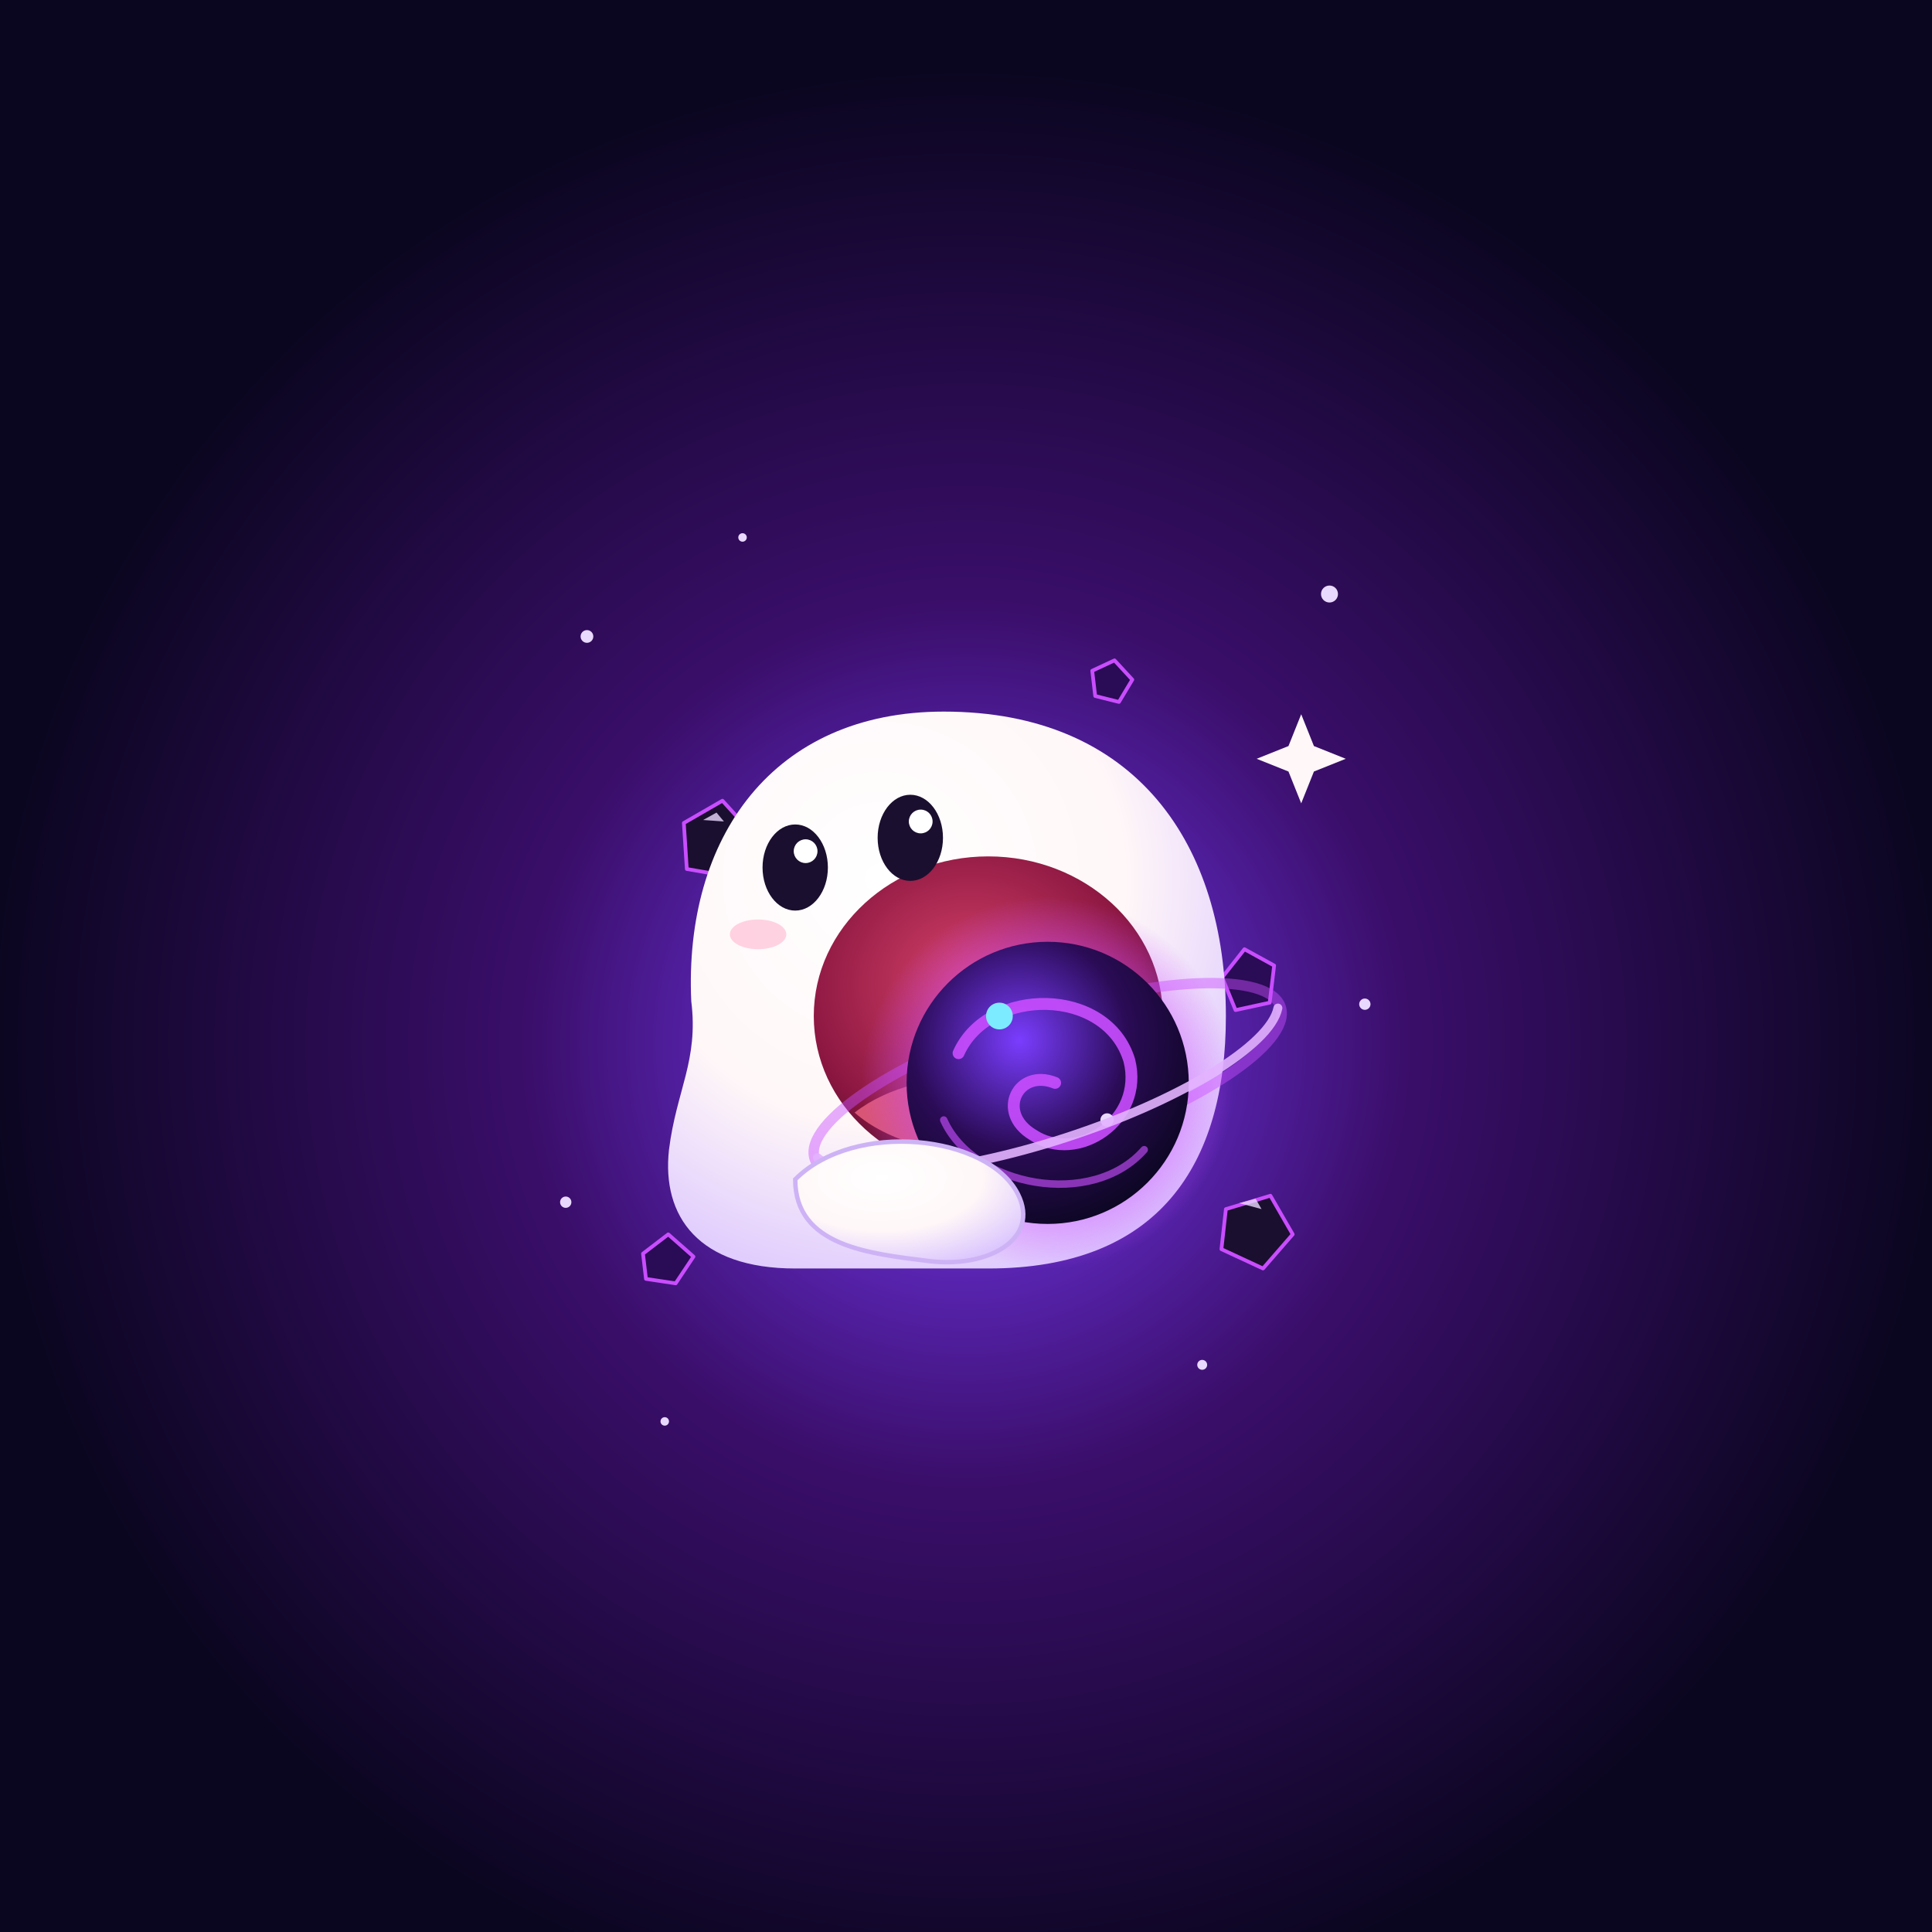
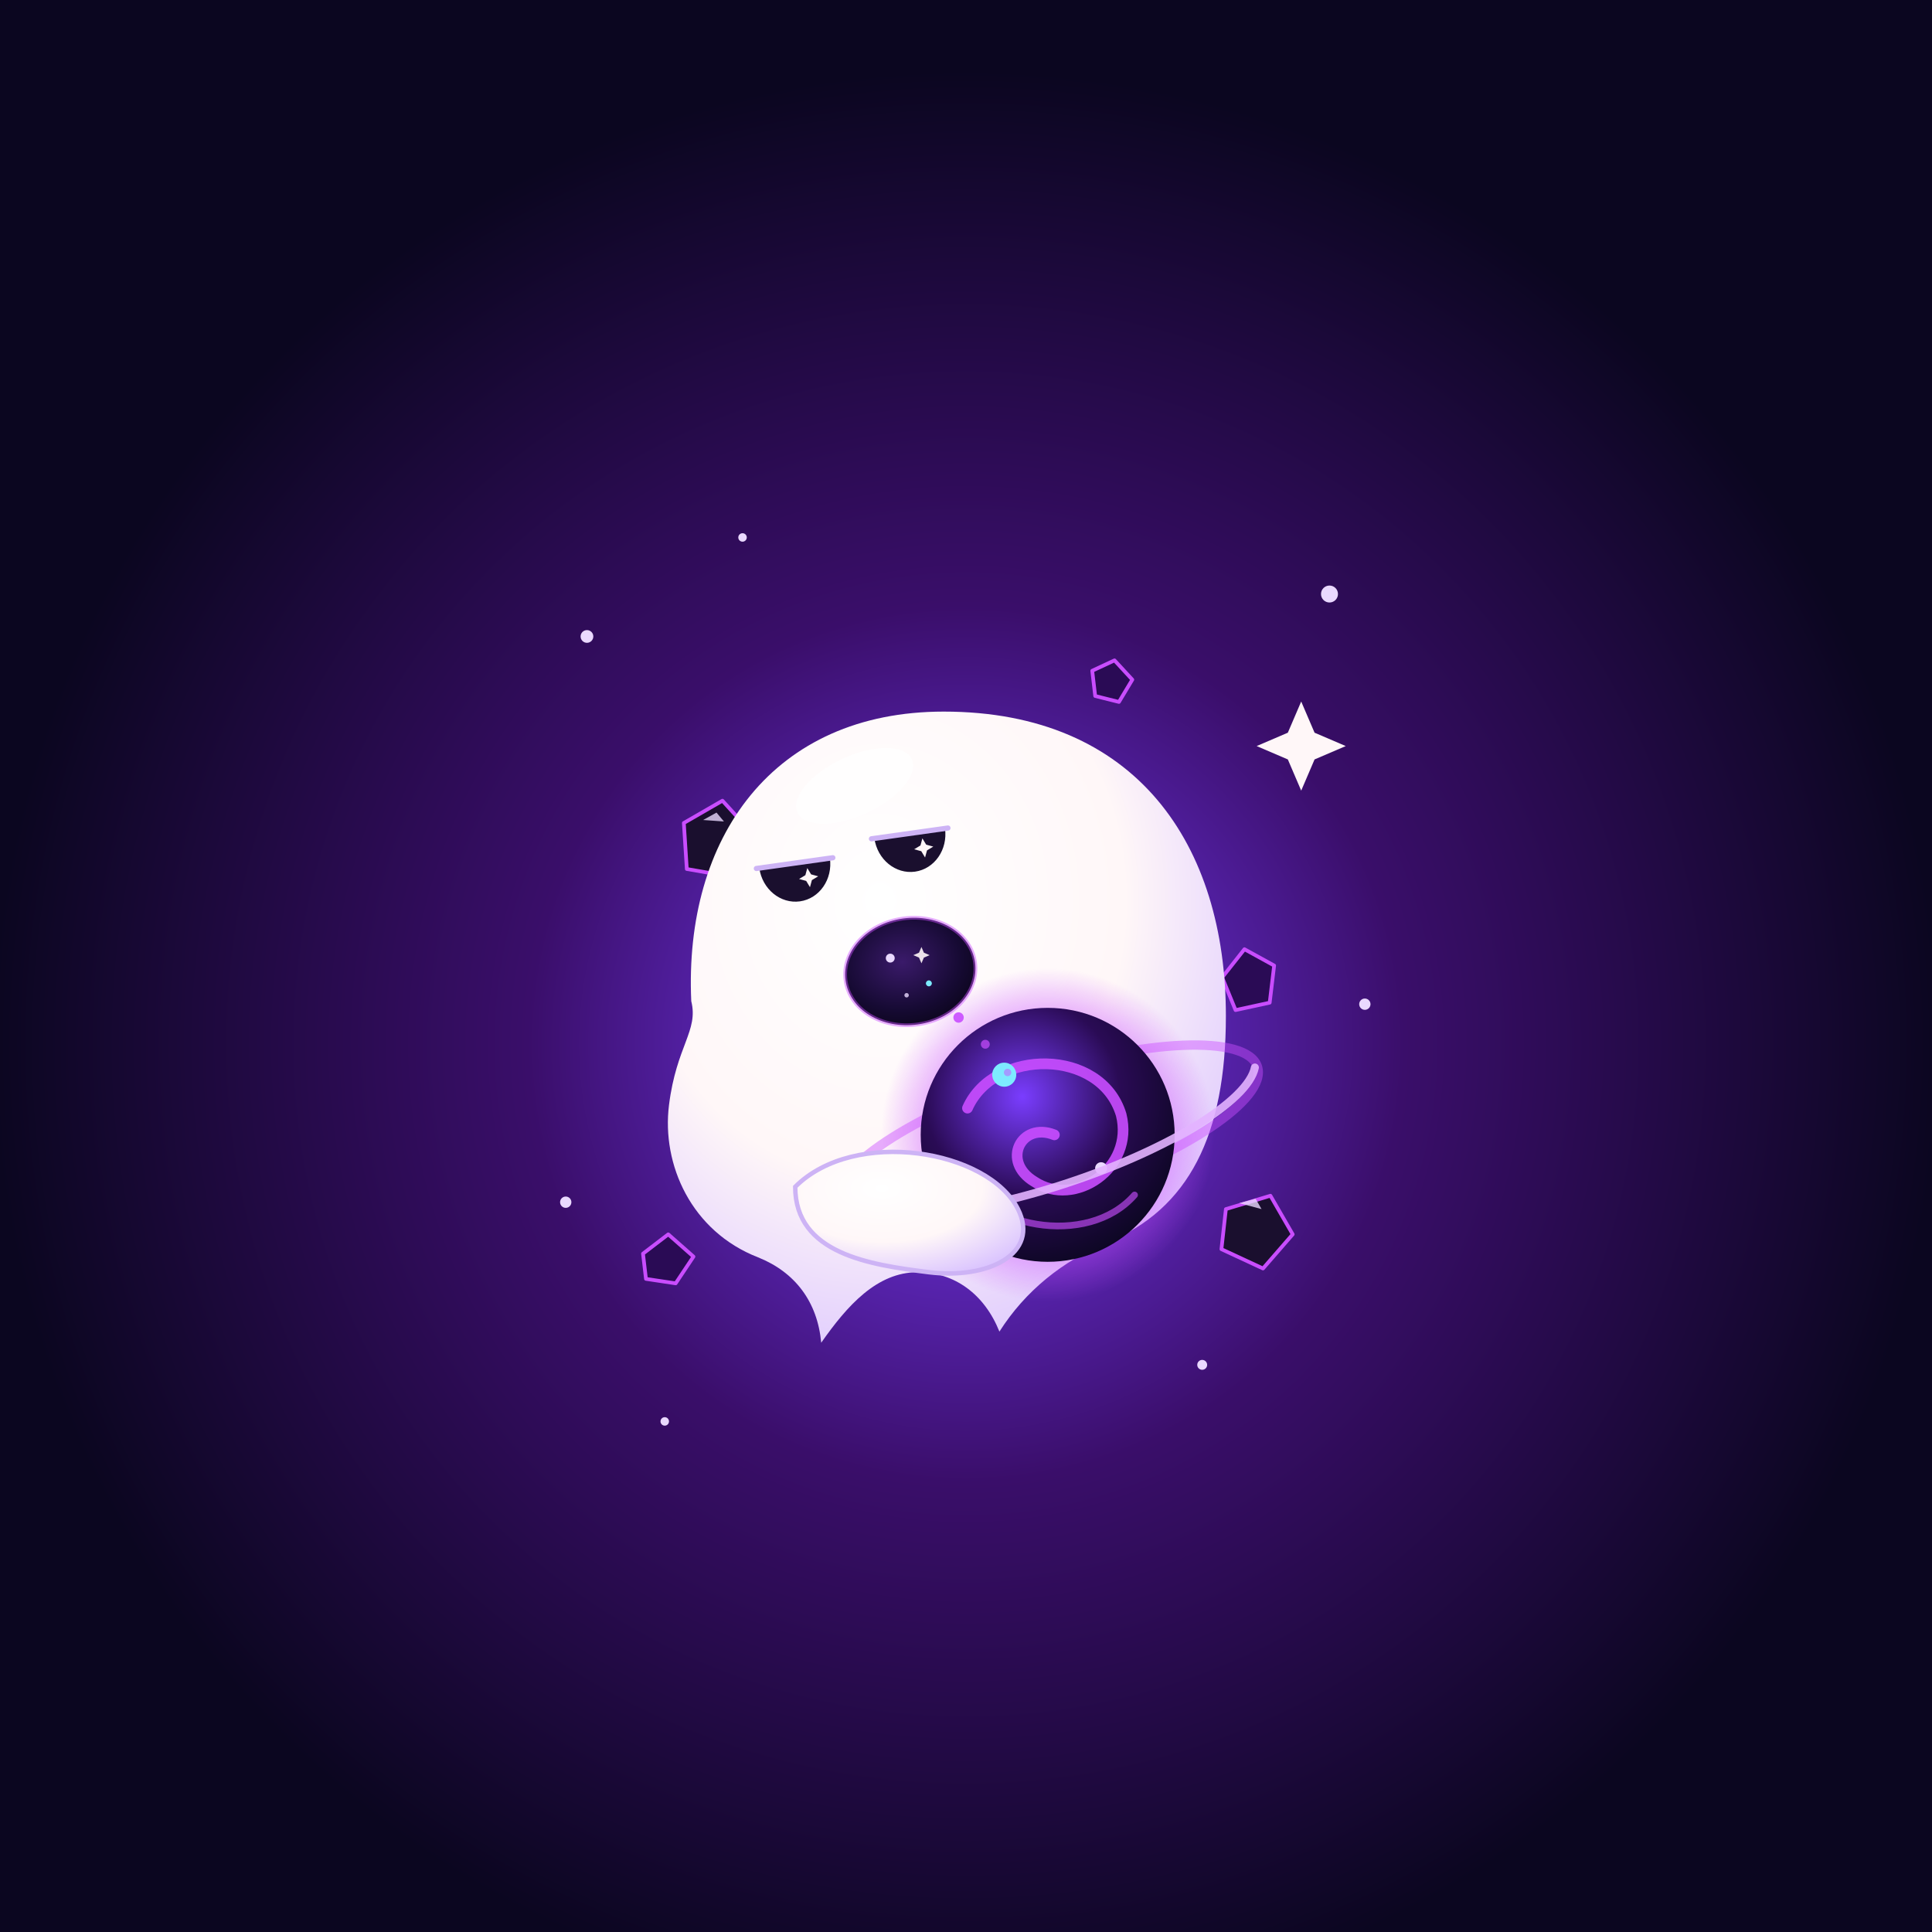
<svg xmlns="http://www.w3.org/2000/svg" viewBox="0 0 2732 2732">
  <defs>
    <radialGradient id="bg" cx="0.5" cy="0.54" r="0.5">
      <stop offset="0" stop-color="#7a3dff" />
      <stop offset=".45" stop-color="#3a0e6a" />
      <stop offset="1" stop-color="#0b0620" />
    </radialGradient>
    <radialGradient id="body" cx="0.38" cy="0.3" r="0.8">
      <stop offset="0" stop-color="#ffffff" />
      <stop offset=".55" stop-color="#fff7f8" />
      <stop offset="1" stop-color="#d9c2ff" />
    </radialGradient>
-     <radialGradient id="mouth" cx="0.45" cy="0.4" r="0.7">
-       <stop offset="0" stop-color="#d8436a" />
-       <stop offset=".7" stop-color="#8a1640" />
-       <stop offset="1" stop-color="#3a0e2a" />
+     <radialGradient id="void" cx="0.45" cy="0.4" r="0.75">
+       <stop offset="0" stop-color="#3a1a6a" />
+       <stop offset=".6" stop-color="#160a33" />
+       <stop offset="1" stop-color="#06030f" />
    </radialGradient>
    <radialGradient id="orb" cx="0.4" cy="0.35" r="0.7">
      <stop offset="0" stop-color="#7a3dff" />
      <stop offset=".55" stop-color="#2a0b55" />
      <stop offset="1" stop-color="#0b0620" />
    </radialGradient>
    <radialGradient id="halo" cx="0.5" cy="0.5" r="0.5">
      <stop offset=".55" stop-color="#c94dff" stop-opacity=".7" />
      <stop offset="1" stop-color="#c94dff" stop-opacity="0" />
    </radialGradient>
  </defs>
  <rect width="2732" height="2732" fill="url(#bg)" />
  <g fill="#ead9ff">
    <circle cx="830" cy="900" r="9" />
    <circle cx="1880" cy="840" r="12" />
    <circle cx="1930" cy="1420" r="8" />
    <circle cx="800" cy="1700" r="8" />
    <circle cx="1050" cy="760" r="6" />
    <circle cx="1700" cy="1930" r="7" />
    <circle cx="940" cy="2010" r="6" />
  </g>
-   <path d="M1840 1010 l18 45 45 18 -45 18 -18 45 -18 -45 -45 -18 45 -18z" fill="#fff7f8" />
+   <path d="M1840 992 l18.9 44.1 44.1 18.9 -44.1 18.9 -18.9 44.1 -18.9 -44.1 -44.1 -18.9 44.1 -18.9z" fill="#fff7f8" opacity="1" />
  <g transform="translate(1366 1400) scale(1.05) translate(-530 -525)">
    <g stroke="#c94dff" stroke-width="5" stroke-linejoin="round">
      <path d="M150 300 l52 -30 40 44 -30 58 -58 -10z" fill="#1a0f2e" />
      <path d="M905 470 l40 22 -6 50 -46 10 -18 -44z" fill="#2a0b55" />
      <path d="M880 820 l60 -18 30 52 -40 46 -56 -26z" fill="#1a0f2e" />
      <path d="M95 880 l34 -26 34 30 -24 36 -40 -6z" fill="#2a0b55" />
      <path d="M700 95 l30 -14 24 26 -18 30 -32 -8z" fill="#2a0b55" />
    </g>
    <g fill="#ead9ff" opacity=".8">
      <path d="M176 296 l18 -10 10 12z" />
      <path d="M898 812 l22 -6 8 14z" />
    </g>
-     <path d="M500 150 C 760 150 880 330 880 560 C 880 760 790 900 560 900 L 300 900 C 170 900 120 830 130 740 C 140 660 170 620 160 540 C 150 320 270 150 500 150 Z" fill="url(#body)" />
-     <ellipse cx="560" cy="560" rx="235" ry="215" fill="url(#mouth)" />
-     <path d="M380 690 C 470 620 640 630 740 700 C 680 760 470 770 380 690 Z" fill="#e8607f" opacity=".85" />
-     <circle cx="640" cy="650" r="250" fill="url(#halo)" />
-     <ellipse cx="640" cy="650" rx="330" ry="92" transform="rotate(-18 640 650)" fill="none" stroke="#c94dff" stroke-width="14" opacity=".45" />
-     <circle cx="640" cy="650" r="190" fill="url(#orb)" />
-     <g fill="none" stroke="#c94dff" stroke-linecap="round" opacity=".9">
-       <path d="M520 610 C 560 520 720 520 750 620 C 770 700 680 760 620 720 C 570 690 600 630 650 650" stroke-width="16" />
-       <path d="M500 700 C 540 790 700 820 770 740" stroke-width="10" opacity=".7" />
+     <path d="M500 150 C 760 150 880 330 880 560 C 880 720 830 820 720 865 C 660 890 610 930 575 985 C 555 935 515 905 465 905 C 410 905 370 950 335 1000 C 330 945 300 905 250 885 C 160 850 120 760 130 680 C 140 600 170 580 160 540 C 150 320 270 150 500 150 Z" fill="url(#body)" />
+     <ellipse cx="380" cy="250" rx="85" ry="40" transform="rotate(-25 380 250)" fill="#fff" opacity=".7" />
+     <g transform="translate(640 720) scale(.9) translate(-640 -650)">
+       <circle cx="640" cy="650" r="250" fill="url(#halo)" />
+       <ellipse cx="640" cy="650" rx="330" ry="92" transform="rotate(-18 640 650)" fill="none" stroke="#c94dff" stroke-width="14" opacity=".45" />
+       <circle cx="640" cy="650" r="190" fill="url(#orb)" />
+       <g fill="none" stroke="#c94dff" stroke-linecap="round" opacity=".9">
+         <path d="M520 610 C 560 520 720 520 750 620 C 770 700 680 760 620 720 C 570 690 600 630 650 650" stroke-width="16" />
+         <path d="M500 700 C 540 790 700 820 770 740" stroke-width="10" opacity=".7" />
+       </g>
+       <circle cx="575" cy="560" r="18" fill="#7debff" />
+       <circle cx="720" cy="700" r="9" fill="#ead9ff" />
+       <path d="M314 650 A 330 92 0 0 0 966 650" transform="rotate(-18 640 650)" fill="none" stroke="#e3b3ff" stroke-width="12" stroke-linecap="round" opacity=".9" />
    </g>
-     <circle cx="575" cy="560" r="18" fill="#7debff" />
-     <circle cx="720" cy="700" r="9" fill="#ead9ff" />
-     <path d="M314 650 A 330 92 0 0 0 966 650" transform="rotate(-18 640 650)" fill="none" stroke="#e3b3ff" stroke-width="12" stroke-linecap="round" opacity=".9" />
-     <path d="M300 780 C 380 700 560 720 600 800 C 630 860 560 900 480 890 C 400 880 300 870 300 780 Z" fill="url(#body)" stroke="#cdb3f5" stroke-width="6" />
-     <ellipse cx="300" cy="360" rx="44" ry="58" fill="#1a0f2e" />
-     <ellipse cx="455" cy="320" rx="44" ry="58" fill="#1a0f2e" />
-     <circle cx="314" cy="338" r="16" fill="#fff" />
-     <circle cx="469" cy="298" r="16" fill="#fff" />
-     <ellipse cx="250" cy="450" rx="38" ry="20" fill="#ff9fc0" opacity=".45" />
+     <path d="M300 790 C 380 710 560 740 600 820 C 630 880 560 915 480 905 C 400 895 300 880 300 790 Z" fill="url(#body)" stroke="#cdb3f5" stroke-width="6" />
+     <g fill="#c94dff">
+       <circle cx="520" cy="562" r="7" opacity=".9" />
+       <circle cx="556" cy="598" r="6" opacity=".7" />
+       <circle cx="586" cy="636" r="5" opacity=".5" />
+     </g>
+     <ellipse cx="455" cy="500" rx="88" ry="72" transform="rotate(-8 455 500)" fill="url(#void)" />
+     <ellipse cx="455" cy="500" rx="88" ry="72" transform="rotate(-8 455 500)" fill="none" stroke="#c94dff" stroke-width="5" opacity=".45" />
+     <circle cx="428" cy="482" r="6" fill="#ead9ff" />
+     <circle cx="480" cy="516" r="4" fill="#7debff" />
+     <circle cx="450" cy="532" r="3" fill="#ead9ff" opacity=".8" />
+     <path d="M470 467 l3.3 7.7 7.7 3.3 -7.7 3.3 -3.3 7.7 -3.3 -7.7 -7.7 -3.3 7.7 -3.3z" fill="#fff7f8" opacity="0.9" />
+     <g transform="rotate(-8 300 360)">
+       <path d="M252 354 H348 A48 52 0 0 1 252 354 Z" fill="#1a0f2e" />
+       <path d="M248 354 H352" stroke="#cdb3f5" stroke-width="7" stroke-linecap="round" />
+       <path d="M316 363 l3.9 9.1 9.1 3.9 -9.1 3.9 -3.9 9.1 -3.9 -9.1 -9.1 -3.9 9.1 -3.9z" fill="#fff7f8" opacity="1" />
+     </g>
+     <g transform="rotate(-8 455 320)">
+       <path d="M407 314 H503 A48 52 0 0 1 407 314 Z" fill="#1a0f2e" />
+       <path d="M403 314 H507" stroke="#cdb3f5" stroke-width="7" stroke-linecap="round" />
+       <path d="M471 323 l3.9 9.1 9.1 3.9 -9.1 3.9 -3.9 9.1 -3.9 -9.1 -9.1 -3.9 9.1 -3.9z" fill="#fff7f8" opacity="1" />
+     </g>
  </g>
</svg>
